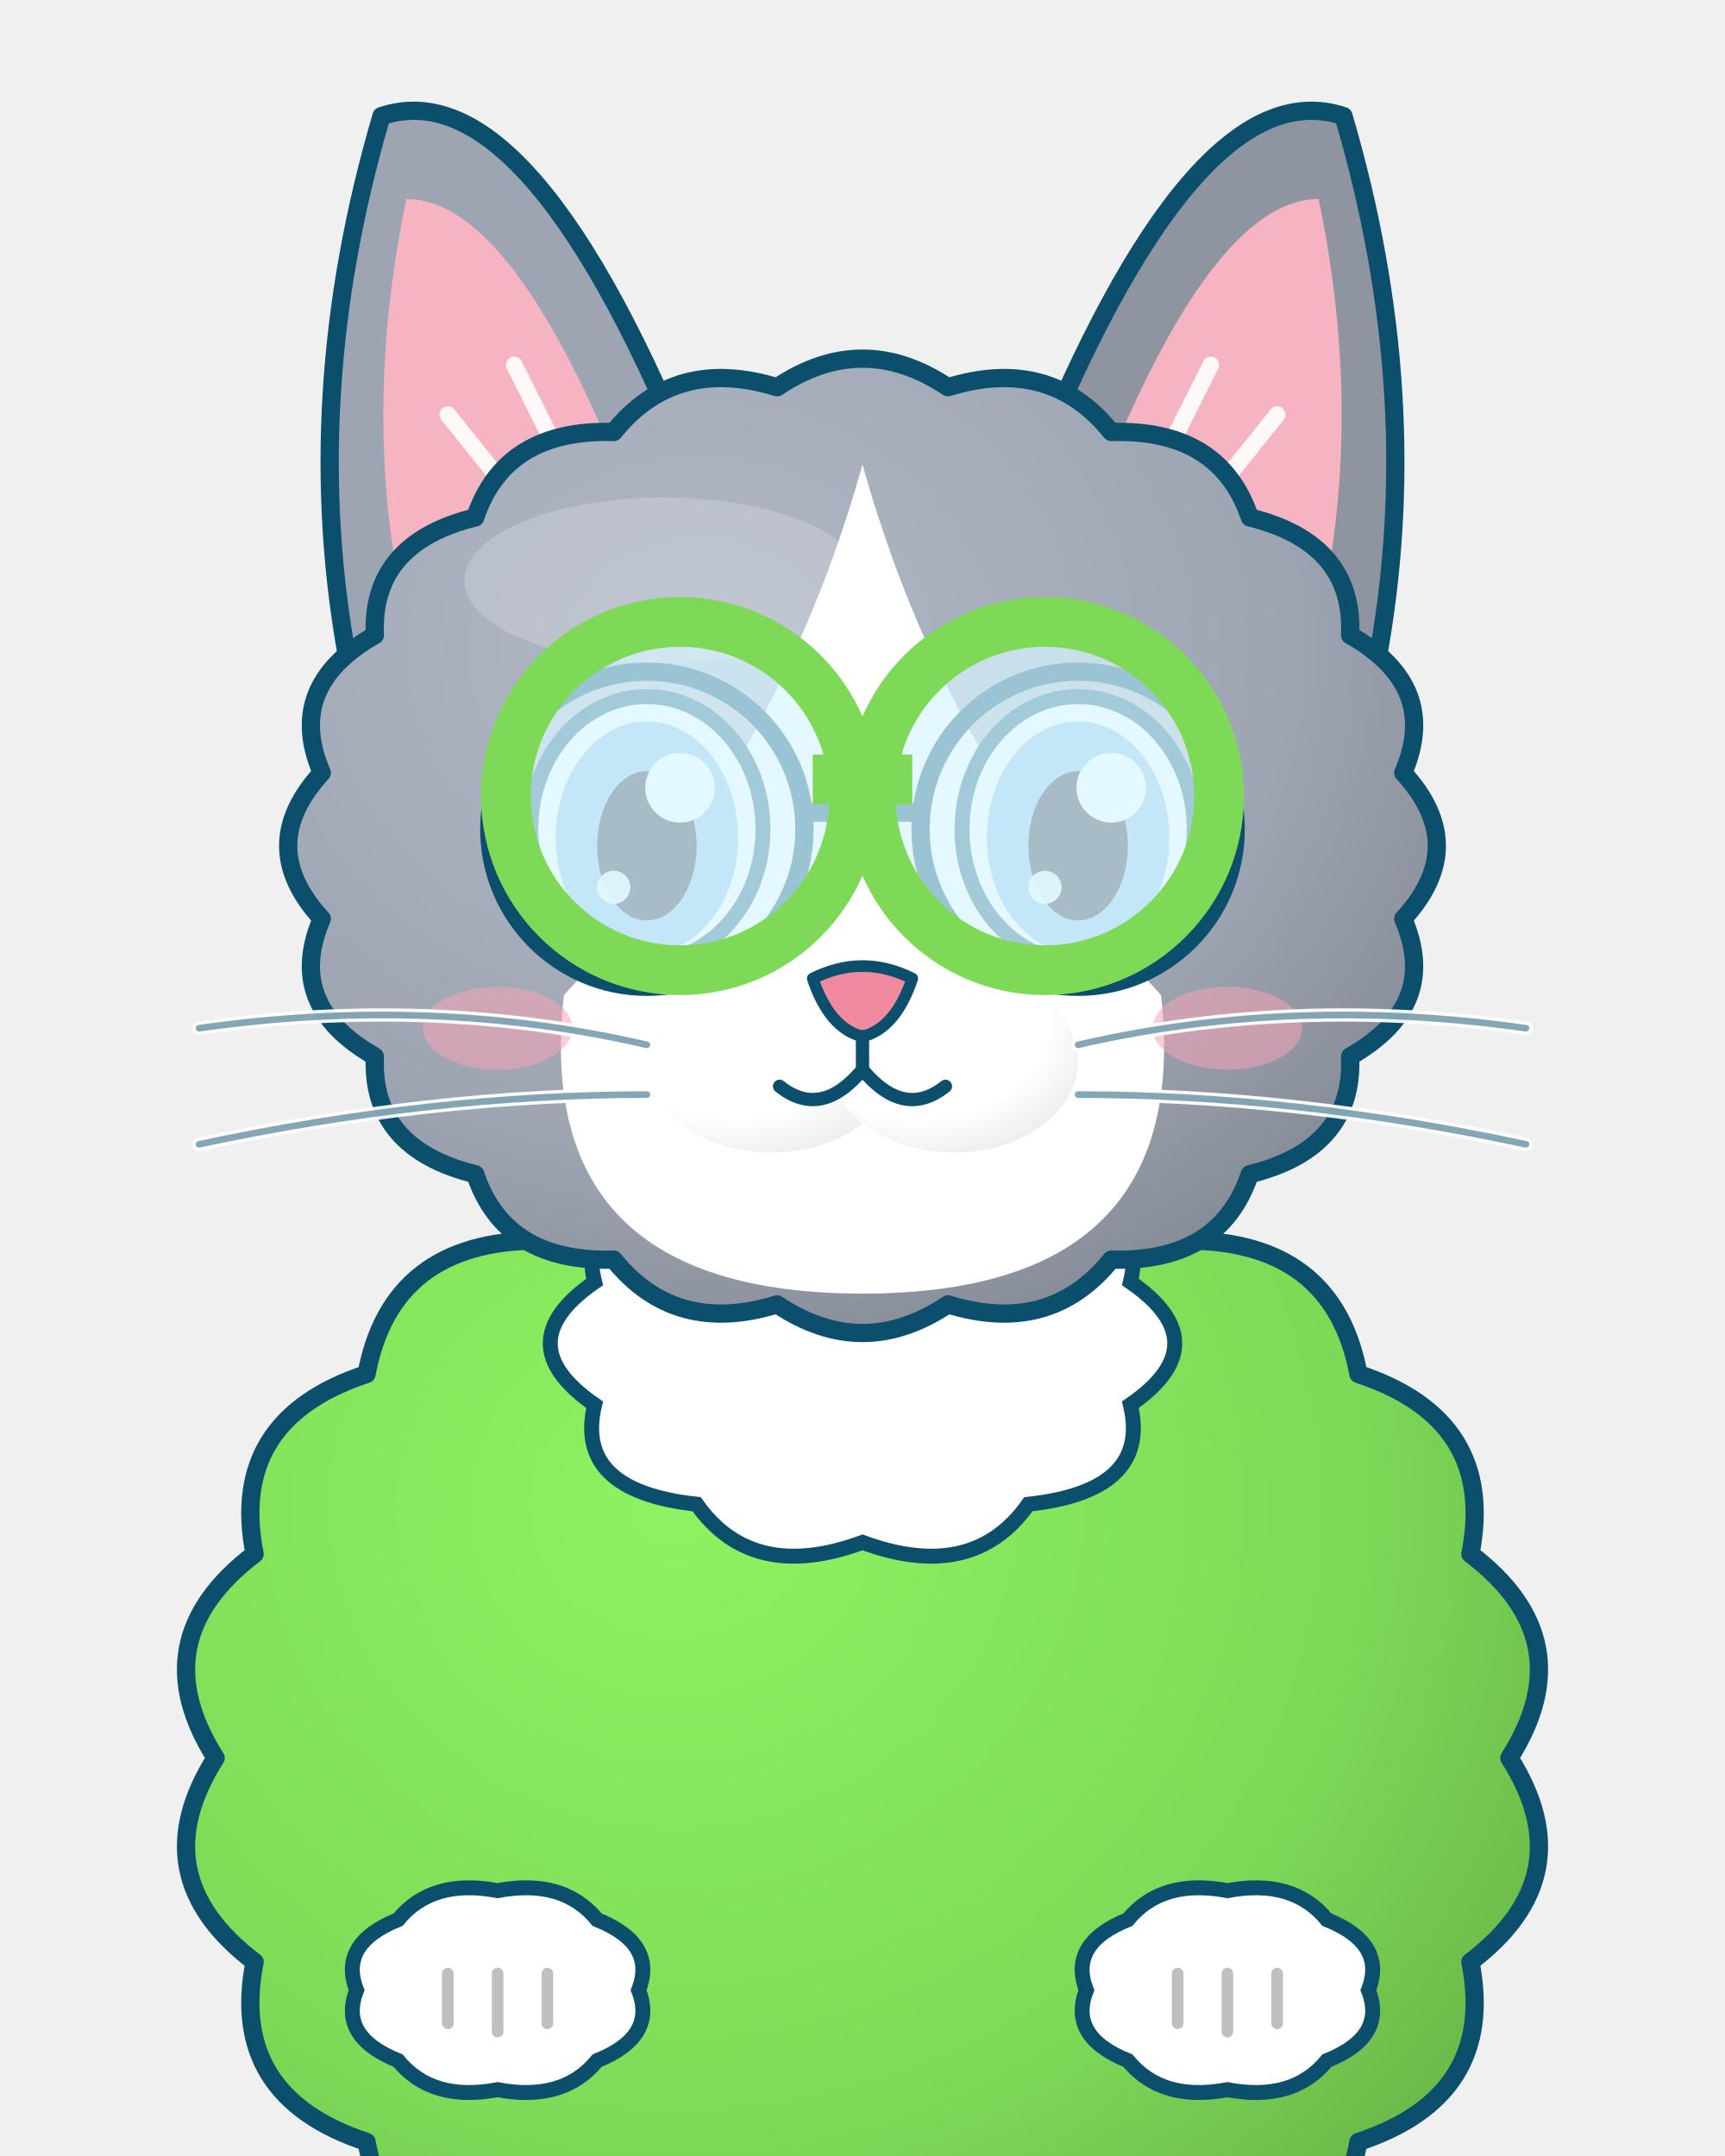
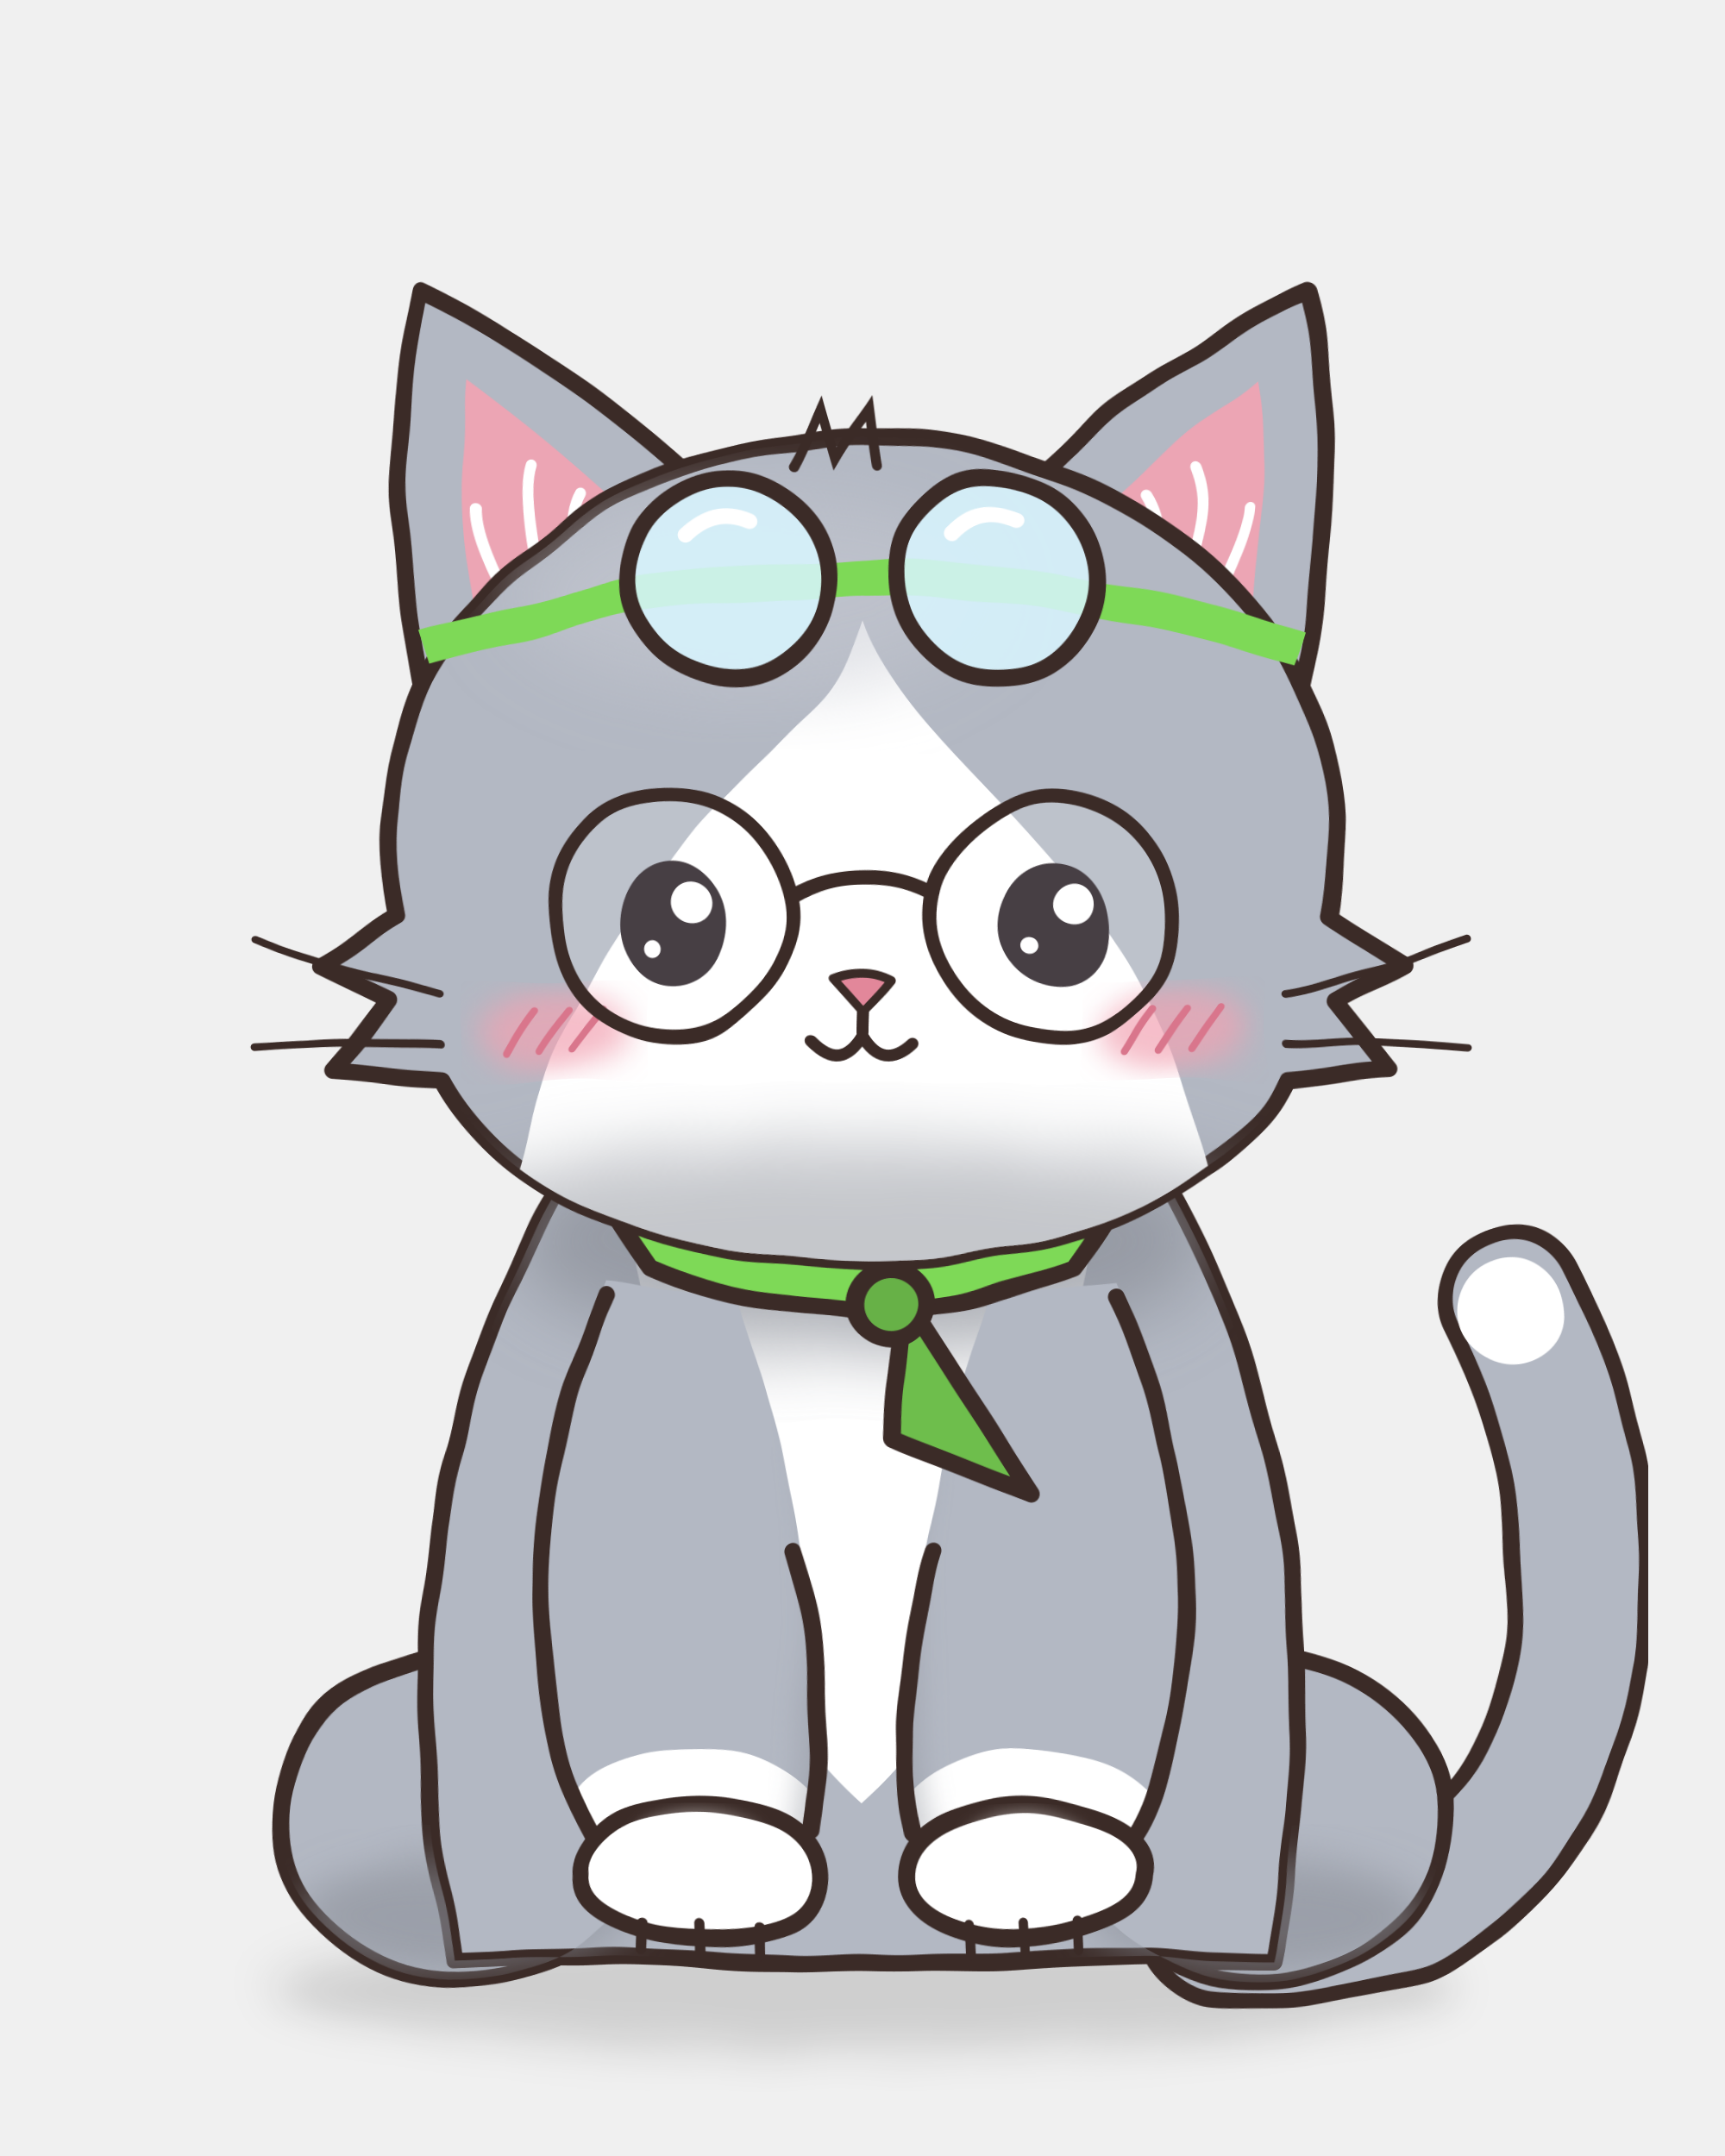
<svg xmlns="http://www.w3.org/2000/svg" viewBox="-104 -252 208 260">
  <defs>
-     <radialGradient id="ofrutigergrey07218" cx=".36" cy=".30" r=".85">
-       <stop offset="0" stop-color="#8df361" />
-       <stop offset=".6" stop-color="#7ed957" />
-       <stop offset="1" stop-color="#62a944" />
-     </radialGradient>
-     <radialGradient id="ffrutigergrey07218" cx=".36" cy=".30" r=".85">
-       <stop offset="0" stop-color="#b1b9c7" />
-       <stop offset=".6" stop-color="#9ea5b2" />
-       <stop offset="1" stop-color="#7b818b" />
-     </radialGradient>
-     <radialGradient id="wfrutigergrey07218" cx=".36" cy=".30" r=".85">
-       <stop offset="0" stop-color="#ffffff" />
-       <stop offset=".6" stop-color="#ffffff" />
-       <stop offset="1" stop-color="#e6e6e6" />
-     </radialGradient>
-     <clipPath id="hfrutigergrey07218">
-       <path d="M65.2 -141.2 Q69.7 -130.8 58.8 -124.6 Q59.3 -113.5 46.7 -110.4 Q43.1 -99.7 30.0 -100.1 Q22.6 -90.9 10.3 -94.7 Q0.0 -87.8 -10.3 -94.7 Q-22.6 -90.9 -30.0 -100.1 Q-43.1 -99.7 -46.7 -110.4 Q-59.3 -113.5 -58.8 -124.6 Q-69.7 -130.8 -65.2 -141.2 Q-73.3 -150.0 -65.2 -158.8 Q-69.7 -169.2 -58.8 -175.4 Q-59.3 -186.5 -46.7 -189.6 Q-43.1 -200.3 -30.0 -199.9 Q-22.6 -209.1 -10.3 -205.3 Q-0.0 -212.2 10.3 -205.3 Q22.6 -209.1 30.0 -199.9 Q43.1 -200.3 46.7 -189.6 Q59.3 -186.5 58.8 -175.4 Q69.7 -169.2 65.2 -158.8 Q73.3 -150.0 65.2 -141.2Z" />
-     </clipPath>
+     <filter id="ink" x="-5%" y="-5%" width="110%" height="110%">
+       <feTurbulence type="fractalNoise" baseFrequency=".05" numOctaves="2" seed="3" result="n" />
+       <feDisplacementMap in="SourceGraphic" in2="n" scale="2.2" />
+     </filter>
+     <filter id="pencil">
+       <feTurbulence type="fractalNoise" baseFrequency="1.1 .35" numOctaves="2" seed="5" />
+       <feColorMatrix values="0 0 0 0 .25  0 0 0 0 .2  0 0 0 0 .18  0 0 0 .22 -.02" />
+       <feComposite in2="SourceGraphic" operator="in" />
+     </filter>
+     <filter id="blur1">
+       <feGaussianBlur stdDeviation="1" />
+     </filter>
+     <filter id="blur2">
+       <feGaussianBlur stdDeviation="2" />
+     </filter>
+     <filter id="blur3" x="-30%" y="-30%" width="160%" height="160%">
+       <feGaussianBlur stdDeviation="3" />
+     </filter>
+     <filter id="blur4" x="-30%" y="-30%" width="160%" height="160%">
+       <feGaussianBlur stdDeviation="5" />
+     </filter>
  </defs>
-   <ellipse cx="6" cy="34" rx="78" ry="15" fill="#000" opacity=".15" />
-   <path d="M78.0 -40.0 Q87.0 -25.8 73.3 -15.4 Q76.5 0.8 59.8 6.3 Q56.8 22.4 39.0 22.4 Q30.2 36.6 13.5 30.9 Q0.0 41.5 -13.5 30.9 Q-30.2 36.6 -39.0 22.4 Q-56.8 22.4 -59.8 6.3 Q-76.5 0.8 -73.3 -15.4 Q-87.0 -25.8 -78.0 -40.0 Q-87.0 -54.2 -73.3 -64.6 Q-76.5 -80.8 -59.8 -86.3 Q-56.8 -102.4 -39.0 -102.4 Q-30.2 -116.6 -13.5 -110.9 Q-0.0 -121.5 13.5 -110.9 Q30.2 -116.6 39.0 -102.4 Q56.8 -102.4 59.8 -86.3 Q76.5 -80.8 73.3 -64.6 Q87.0 -54.2 78.0 -40.0Z" fill="url(#ofrutigergrey07218)" stroke="#0b4f6c" stroke-width="2.2" stroke-linejoin="round" />
-   <path d="M32.3 -82.6 Q34.8 -72.2 20.0 -70.6 Q13.3 -61.1 0.0 -66.0 Q-13.3 -61.1 -20.0 -70.6 Q-34.8 -72.2 -32.3 -82.6 Q-43.0 -90.0 -32.3 -97.4 Q-34.8 -107.8 -20.0 -109.4 Q-13.3 -118.9 -0.0 -114.0 Q13.3 -118.9 20.0 -109.4 Q34.8 -107.8 32.3 -97.4 Q43.0 -90.0 32.3 -82.6Z" fill="#ffffff" stroke="#0b4f6c" stroke-width="1.8" />
-   <path d="M-20 -194 Q-40 -244 -58 -238 Q-68 -204 -62 -172Z" fill="#9ea5b2" stroke="#0b4f6c" stroke-width="2.2" stroke-linejoin="round" />
-   <path d="M-28 -192 Q-42 -228 -55 -228 Q-60 -204 -56 -182Z" fill="#f6b3c2" />
-   <path d="M-36 -196 l-6 -12 M-42 -192 l-8 -10" stroke="#fff" stroke-width="2" stroke-linecap="round" opacity=".9" />
-   <path d="M20 -194 Q40 -244 58 -238 Q68 -204 62 -172Z" fill="#8e94a0" stroke="#0b4f6c" stroke-width="2.2" stroke-linejoin="round" />
-   <path d="M28 -192 Q42 -228 55 -228 Q60 -204 56 -182Z" fill="#f6b3c2" />
-   <path d="M36 -196 l6 -12 M42 -192 l8 -10" stroke="#fff" stroke-width="2" stroke-linecap="round" opacity=".9" />
-   <path d="M65.2 -141.2 Q69.7 -130.8 58.8 -124.6 Q59.3 -113.5 46.7 -110.4 Q43.1 -99.7 30.0 -100.1 Q22.6 -90.9 10.3 -94.7 Q0.0 -87.8 -10.3 -94.7 Q-22.6 -90.9 -30.0 -100.1 Q-43.1 -99.7 -46.7 -110.4 Q-59.3 -113.5 -58.8 -124.6 Q-69.7 -130.8 -65.2 -141.2 Q-73.3 -150.0 -65.2 -158.8 Q-69.7 -169.2 -58.8 -175.4 Q-59.3 -186.5 -46.7 -189.6 Q-43.1 -200.3 -30.0 -199.9 Q-22.6 -209.1 -10.3 -205.3 Q-0.0 -212.2 10.3 -205.3 Q22.6 -209.1 30.0 -199.9 Q43.1 -200.3 46.7 -189.6 Q59.3 -186.5 58.8 -175.4 Q69.7 -169.2 65.2 -158.8 Q73.3 -150.0 65.2 -141.2Z" fill="url(#ffrutigergrey07218)" stroke="#0b4f6c" stroke-width="2.2" stroke-linejoin="round" />
-   <g clip-path="url(#hfrutigergrey07218)">
-     <path d="M0 -196 Q-10 -160 -36 -132 Q-40 -96 0 -96 Q40 -96 36 -132 Q10 -160 0 -196Z" fill="#ffffff" />
+   <g transform="translate(0 -150) scale(.85) translate(-120 -94)">
+     <g transform="translate(0,0)">
+       <defs>
+         <clipPath id="hafrutigergreyNone">
+           <path d="M54 104 C46 64 82 36 120 36 C158 36 194 64 186 104 L197 111 L187 116 L195 126 L180 127 C170 145 146 153 120 153 C94 153 70 145 60 127 L45 126 L53 116 L43 111 Z" />
+         </clipPath>
+         <clipPath id="bafrutigergreyNone">
+           <path d="M78 140 C58 172 54 216 62 252 L178 252 C186 216 182 172 162 140 Z" />
+           <ellipse cx="64" cy="232" rx="27" ry="23" />
+           <ellipse cx="176" cy="232" rx="27" ry="23" />
+         </clipPath>
+       </defs>
+       <g filter="url(#ink)">
+         <ellipse cx="120" cy="256" rx="84" ry="9" fill="#000" opacity=".14" filter="url(#blur3)" />
+         <path d="M170 248 C224 254 232 196 212 158" stroke="#3b2b27" stroke-width="21" fill="none" stroke-linecap="round" />
+         <path d="M170 248 C224 254 232 196 212 158" stroke="#b3b8c3" stroke-width="16.5" fill="none" stroke-linecap="round" />
+         <circle cx="212" cy="160" r="7.5" fill="#ffffff" />
+         <ellipse cx="64" cy="232" rx="27" ry="23" stroke="#3b2b27" stroke-width="2.4" stroke-linejoin="round" stroke-linecap="round" fill="#b3b8c3" />
+         <ellipse cx="176" cy="232" rx="27" ry="23" stroke="#3b2b27" stroke-width="2.4" stroke-linejoin="round" stroke-linecap="round" fill="#b3b8c3" />
+         <path d="M78 140 C58 172 54 216 62 252 L178 252 C186 216 182 172 162 140 Z" stroke="#3b2b27" stroke-width="2.4" stroke-linejoin="round" stroke-linecap="round" fill="#b3b8c3" />
+         <g clip-path="url(#bafrutigergreyNone)">
+           <path d="M86 140 C92 180 98 210 120 230 C142 210 148 180 154 140 Z" fill="#ffffff" />
+           <ellipse cx="120" cy="150" rx="50" ry="16" fill="#8b8f98" opacity=".7" filter="url(#blur4)" />
+           <ellipse cx="64" cy="246" rx="24" ry="8" fill="#8b8f98" opacity=".6" filter="url(#blur3)" />
+           <ellipse cx="176" cy="246" rx="24" ry="8" fill="#8b8f98" opacity=".6" filter="url(#blur3)" />
+         </g>
+         <path d="M84 156 C70 188 72 222 84 238 L112 236 C115 214 112 186 102 158 Z" fill="#b3b8c3" />
+         <clipPath id="aafrutigergreyNone1">
+           <path d="M84 156 C70 188 72 222 84 238 L112 236 C115 214 112 186 102 158 Z" />
+         </clipPath>
+         <g clip-path="url(#aafrutigergreyNone1)">
+           <ellipse cx="96" cy="236" rx="20" ry="14" fill="#ffffff" />
+           <path d="M108 160 C114 190 114 214 110 236 L120 236 L120 160Z" fill="#8b8f98" opacity=".45" filter="url(#blur2)" />
+         </g>
+         <path d="M84 158 C70 188 72 222 84 238" fill="none" stroke="#3b2b27" stroke-width="2.4" stroke-linejoin="round" stroke-linecap="round" />
+         <path d="M113 234 C115 220 114 206 110 194" fill="none" stroke="#3b2b27" stroke-width="2.4" stroke-linejoin="round" stroke-linecap="round" />
+         <path d="M80 240 C78 228 114 226 114 240 C114 252 80 252 80 240Z" stroke="#3b2b27" stroke-width="2.4" stroke-linejoin="round" stroke-linecap="round" fill="#ffffff" />
+         <path d="M89 247 v4" stroke="#3b2b27" stroke-width="1.4" fill="none" stroke-linecap="round" />
+         <path d="M97 247 v4" stroke="#3b2b27" stroke-width="1.4" fill="none" stroke-linecap="round" />
+         <path d="M105 247 v4" stroke="#3b2b27" stroke-width="1.4" fill="none" stroke-linecap="round" />
+         <ellipse cx="97" cy="235" rx="9" ry="4" fill="#fff" opacity=".35" filter="url(#blur1)" />
+         <path d="M156 156 C170 188 168 222 156 238 L128 236 C125 214 128 186 138 158 Z" fill="#b3b8c3" />
+         <clipPath id="aafrutigergreyNone-1">
+           <path d="M156 156 C170 188 168 222 156 238 L128 236 C125 214 128 186 138 158 Z" />
+         </clipPath>
+         <g clip-path="url(#aafrutigergreyNone-1)">
+           <ellipse cx="144" cy="236" rx="20" ry="14" fill="#ffffff" />
+           <path d="M132 160 C126 190 126 214 130 236 L120 236 L120 160Z" fill="#8b8f98" opacity=".45" filter="url(#blur2)" />
+         </g>
+         <path d="M156 158 C170 188 168 222 156 238" fill="none" stroke="#3b2b27" stroke-width="2.4" stroke-linejoin="round" stroke-linecap="round" />
+         <path d="M127 234 C125 220 126 206 130 194" fill="none" stroke="#3b2b27" stroke-width="2.4" stroke-linejoin="round" stroke-linecap="round" />
+         <path d="M160 240 C162 228 126 226 126 240 C126 252 160 252 160 240Z" stroke="#3b2b27" stroke-width="2.4" stroke-linejoin="round" stroke-linecap="round" fill="#ffffff" />
+         <path d="M151 247 v4" stroke="#3b2b27" stroke-width="1.4" fill="none" stroke-linecap="round" />
+         <path d="M143 247 v4" stroke="#3b2b27" stroke-width="1.4" fill="none" stroke-linecap="round" />
+         <path d="M135 247 v4" stroke="#3b2b27" stroke-width="1.4" fill="none" stroke-linecap="round" />
+         <ellipse cx="143" cy="235" rx="9" ry="4" fill="#fff" opacity=".35" filter="url(#blur1)" />
+         <path d="M84 145 Q120 160 156 145 L150 154 Q120 166 90 154 Z" stroke="#3b2b27" stroke-width="2.4" stroke-linejoin="round" stroke-linecap="round" fill="#7ed957" />
+         <path d="M126 158 L144 186 L124 178 Z" stroke="#3b2b27" stroke-width="2.4" stroke-linejoin="round" stroke-linecap="round" fill="#6ebe4c" />
+         <circle cx="124" cy="159" r="5" stroke="#3b2b27" stroke-width="2.4" stroke-linejoin="round" stroke-linecap="round" fill="#67b147" />
+         <path d="M60 82 C54 58 52 34 57 15 C76 25 92 37 103 49 Z" stroke="#3b2b27" stroke-width="2.4" stroke-linejoin="round" stroke-linecap="round" fill="#b3b8c3" />
+         <path d="M67 72 C63 54 62 40 64 28 C75 36 84 44 92 52 Z" fill="#f2a3b3" opacity=".9" />
+         <path d="M 180 82 C 186 58 188 34 183 15 C 164 25 148 37 137 49 Z" stroke="#3b2b27" stroke-width="2.4" stroke-linejoin="round" stroke-linecap="round" fill="#b3b8c3" />
+         <path d="M 173 72 C 177 54 178 40 176 28 C 165 36 156 44 148 52 Z" fill="#f2a3b3" opacity=".9" />
+         <path d="M74 56 q-3 -10 -1 -16 M79 58 q-2 -9 1 -14 M69 58 q-4 -8 -4 -12" stroke="#fff" stroke-width="1.6" fill="none" stroke-linecap="round" />
+         <path d="M166 56 q3 -10 1 -16 M161 58 q2 -9 -1 -14 M171 58 q4 -8 4 -12" stroke="#fff" stroke-width="1.6" fill="none" stroke-linecap="round" />
+         <path d="M54 104 C46 64 82 36 120 36 C158 36 194 64 186 104 L197 111 L187 116 L195 126 L180 127 C170 145 146 153 120 153 C94 153 70 145 60 127 L45 126 L53 116 L43 111 Z" stroke="#3b2b27" stroke-width="2.4" stroke-linejoin="round" stroke-linecap="round" fill="#b3b8c3" />
+         <g clip-path="url(#hafrutigergreyNone)">
+           <path d="M120 62 C128 86 168 98 172 160 L68 160 C72 98 112 86 120 62 Z" fill="#ffffff" />
+           <ellipse cx="104" cy="58" rx="34" ry="14" fill="#c6c9d2" opacity=".55" filter="url(#blur4)" />
+           <ellipse cx="120" cy="150" rx="70" ry="14" fill="#8b8f98" opacity=".5" filter="url(#blur4)" />
+         </g>
+         <path d="M110 40 l4 -8 l2 7 l5 -7 l1 8" stroke="#3b2b27" stroke-width="1.4" fill="none" stroke-linecap="round" />
+         <ellipse cx="93" cy="105" rx="7.6" ry="8.74" fill="#2a2026" />
+         <circle cx="95.66" cy="101.96" r="2.888" fill="#fff" />
+         <circle cx="89.96" cy="108.42" r="1.216" fill="#fff" />
+         <ellipse cx="76" cy="120" rx="11" ry="6" fill="#f2a3b3" opacity="0.7" filter="url(#blur2)" />
+         <path d="M69 123 l4 -6" stroke="#d9768c" stroke-width="1.1" stroke-linecap="round" />
+         <path d="M74 123 l4 -6" stroke="#d9768c" stroke-width="1.1" stroke-linecap="round" />
+         <path d="M79 123 l4 -6" stroke="#d9768c" stroke-width="1.1" stroke-linecap="round" />
+         <path d="M60 115 q-14 -3.2 -26 -7.6" stroke="#3b2b27" stroke-width="1.1" fill="none" stroke-linecap="round" />
+         <path d="M60 122 q-14 -0.4 -26 0.8" stroke="#3b2b27" stroke-width="1.1" fill="none" stroke-linecap="round" />
+         <ellipse cx="147" cy="105" rx="7.6" ry="8.74" fill="#2a2026" />
+         <circle cx="149.66" cy="101.96" r="2.888" fill="#fff" />
+         <circle cx="143.96" cy="108.42" r="1.216" fill="#fff" />
+         <ellipse cx="164" cy="120" rx="11" ry="6" fill="#f2a3b3" opacity="0.7" filter="url(#blur2)" />
+         <path d="M157 123 l4 -6" stroke="#d9768c" stroke-width="1.1" stroke-linecap="round" />
+         <path d="M162 123 l4 -6" stroke="#d9768c" stroke-width="1.1" stroke-linecap="round" />
+         <path d="M167 123 l4 -6" stroke="#d9768c" stroke-width="1.1" stroke-linecap="round" />
+         <path d="M180 115 q14 -3.2 26 -7.6" stroke="#3b2b27" stroke-width="1.1" fill="none" stroke-linecap="round" />
+         <path d="M180 122 q14 -0.4 26 0.8" stroke="#3b2b27" stroke-width="1.1" fill="none" stroke-linecap="round" />
+         <path d="M116 113 Q120 111 124 113 L120 117.5 Z" fill="#e2879a" stroke="#3b2b27" stroke-width="1.2" stroke-linejoin="round" />
+         <path d="M120 117.5 v3 M113 122 Q117 126 120 121 Q123 126 127 122" stroke="#3b2b27" fill="none" stroke-linecap="round" stroke-linejoin="round" stroke-width="1.7" />
+         <path d="M58 66 Q120 46 182 66" stroke="#7ed957" stroke-width="5" fill="none" />
+         <circle cx="101" cy="56" r="14" stroke="#3b2b27" stroke-width="2.4" stroke-linejoin="round" stroke-linecap="round" fill="#d8f6ff" fill-opacity=".85" />
+         <circle cx="139" cy="56" r="14" stroke="#3b2b27" stroke-width="2.4" stroke-linejoin="round" stroke-linecap="round" fill="#d8f6ff" fill-opacity=".85" />
+         <path d="M95 50 q4 -4 9 -2 M133 50 q4 -4 9 -2" stroke="#fff" stroke-width="2.2" fill="none" stroke-linecap="round" />
+         <circle cx="93" cy="104" r="17" fill="#fff" fill-opacity=".14" stroke="#3b2b27" stroke-width="2" />
+         <circle cx="147" cy="104" r="17" fill="#fff" fill-opacity=".14" stroke="#3b2b27" stroke-width="2" />
+         <path d="M110 101 Q120 96 130 101" stroke="#3b2b27" stroke-width="2" fill="none" />
+       </g>
+     </g>
  </g>
-   <ellipse cx="-24" cy="-182" rx="24" ry="10" fill="#fff" opacity=".2" />
-   <ellipse cx="-11" cy="-124" rx="15" ry="11" fill="url(#wfrutigergrey07218)" />
-   <ellipse cx="11" cy="-124" rx="15" ry="11" fill="url(#wfrutigergrey07218)" />
-   <ellipse cx="-26" cy="-152" rx="14" ry="16" fill="#fff" stroke="#0b4f6c" stroke-width="1.8" />
-   <ellipse cx="-26" cy="-151" rx="11" ry="14" fill="#86bde8" />
-   <ellipse cx="-26" cy="-150" rx="6" ry="9" fill="#1b1b26" />
-   <circle cx="-22" cy="-157" r="4.2" fill="#fff" />
-   <circle cx="-30" cy="-145" r="2" fill="#fff" opacity=".9" />
-   <ellipse cx="-44" cy="-128" rx="9" ry="5" fill="#f6a3b6" opacity=".55" />
-   <path d="M-26 -126 Q-52 -132 -80 -128 M-26 -120 Q-52 -120 -80 -114" fill="none" stroke="#fff" stroke-width="1.6" stroke-linecap="round" opacity=".95" />
-   <path d="M-26 -126 Q-52 -132 -80 -128 M-26 -120 Q-52 -120 -80 -114" fill="none" stroke="#0b4f6c" stroke-width=".8" stroke-linecap="round" opacity=".5" />
-   <ellipse cx="26" cy="-152" rx="14" ry="16" fill="#fff" stroke="#0b4f6c" stroke-width="1.8" />
-   <ellipse cx="26" cy="-151" rx="11" ry="14" fill="#86bde8" />
-   <ellipse cx="26" cy="-150" rx="6" ry="9" fill="#1b1b26" />
-   <circle cx="30" cy="-157" r="4.2" fill="#fff" />
-   <circle cx="22" cy="-145" r="2" fill="#fff" opacity=".9" />
-   <ellipse cx="44" cy="-128" rx="9" ry="5" fill="#f6a3b6" opacity=".55" />
-   <path d="M26 -126 Q52 -132 80 -128 M26 -120 Q52 -120 80 -114" fill="none" stroke="#fff" stroke-width="1.6" stroke-linecap="round" opacity=".95" />
-   <path d="M26 -126 Q52 -132 80 -128 M26 -120 Q52 -120 80 -114" fill="none" stroke="#0b4f6c" stroke-width=".8" stroke-linecap="round" opacity=".5" />
-   <path d="M-6 -134 Q0 -137 6 -134 Q4 -128 0 -127 Q-4 -128 -6 -134Z" fill="#ef8aa0" stroke="#0b4f6c" stroke-width="1.4" stroke-linejoin="round" />
-   <path d="M0 -127 V-123 M0 -123 Q-5 -117 -10 -121 M0 -123 Q5 -117 10 -121" fill="none" stroke="#0b4f6c" stroke-width="1.6" stroke-linecap="round" />
-   <circle cx="-26" cy="-152" r="19" fill="#fff" fill-opacity=".12" stroke="#0b4f6c" stroke-width="2.2" />
-   <circle cx="26" cy="-152" r="19" fill="#fff" fill-opacity=".12" stroke="#0b4f6c" stroke-width="2.2" />
-   <path d="M-7 -154 H7" stroke="#0b4f6c" stroke-width="2.2" />
-   <circle cx="-22" cy="-156" r="21" fill="#d8f6ff" fill-opacity=".7" stroke="#7ed957" stroke-width="6" />
-   <circle cx="22" cy="-156" r="21" fill="#d8f6ff" fill-opacity=".7" stroke="#7ed957" stroke-width="6" />
-   <path d="M-6 -158 H6" stroke="#7ed957" stroke-width="6" />
-   <path d="M-27.0 -12.0 Q-24.8 -6.4 -32.0 -3.5 Q-36.1 1.5 -44.0 0.0 Q-51.9 1.5 -56.0 -3.5 Q-63.2 -6.4 -61.0 -12.0 Q-63.2 -17.6 -56.0 -20.5 Q-51.9 -25.5 -44.0 -24.0 Q-36.1 -25.5 -32.0 -20.5 Q-24.8 -17.6 -27.0 -12.0Z" fill="#ffffff" stroke="#0b4f6c" stroke-width="1.8" />
-   <path d="M-50 -8 v-6 M-44 -7 v-7 M-38 -8 v-6" stroke="#bfbfbf" stroke-width="1.4" stroke-linecap="round" />
-   <path d="M61.0 -12.0 Q63.2 -6.4 56.0 -3.5 Q51.9 1.5 44.0 0.0 Q36.1 1.5 32.0 -3.5 Q24.8 -6.4 27.0 -12.0 Q24.8 -17.6 32.0 -20.5 Q36.1 -25.5 44.0 -24.0 Q51.9 -25.5 56.0 -20.5 Q63.2 -17.6 61.0 -12.0Z" fill="#ffffff" stroke="#0b4f6c" stroke-width="1.8" />
-   <path d="M38 -8 v-6 M44 -7 v-7 M50 -8 v-6" stroke="#bfbfbf" stroke-width="1.4" stroke-linecap="round" />
</svg>
